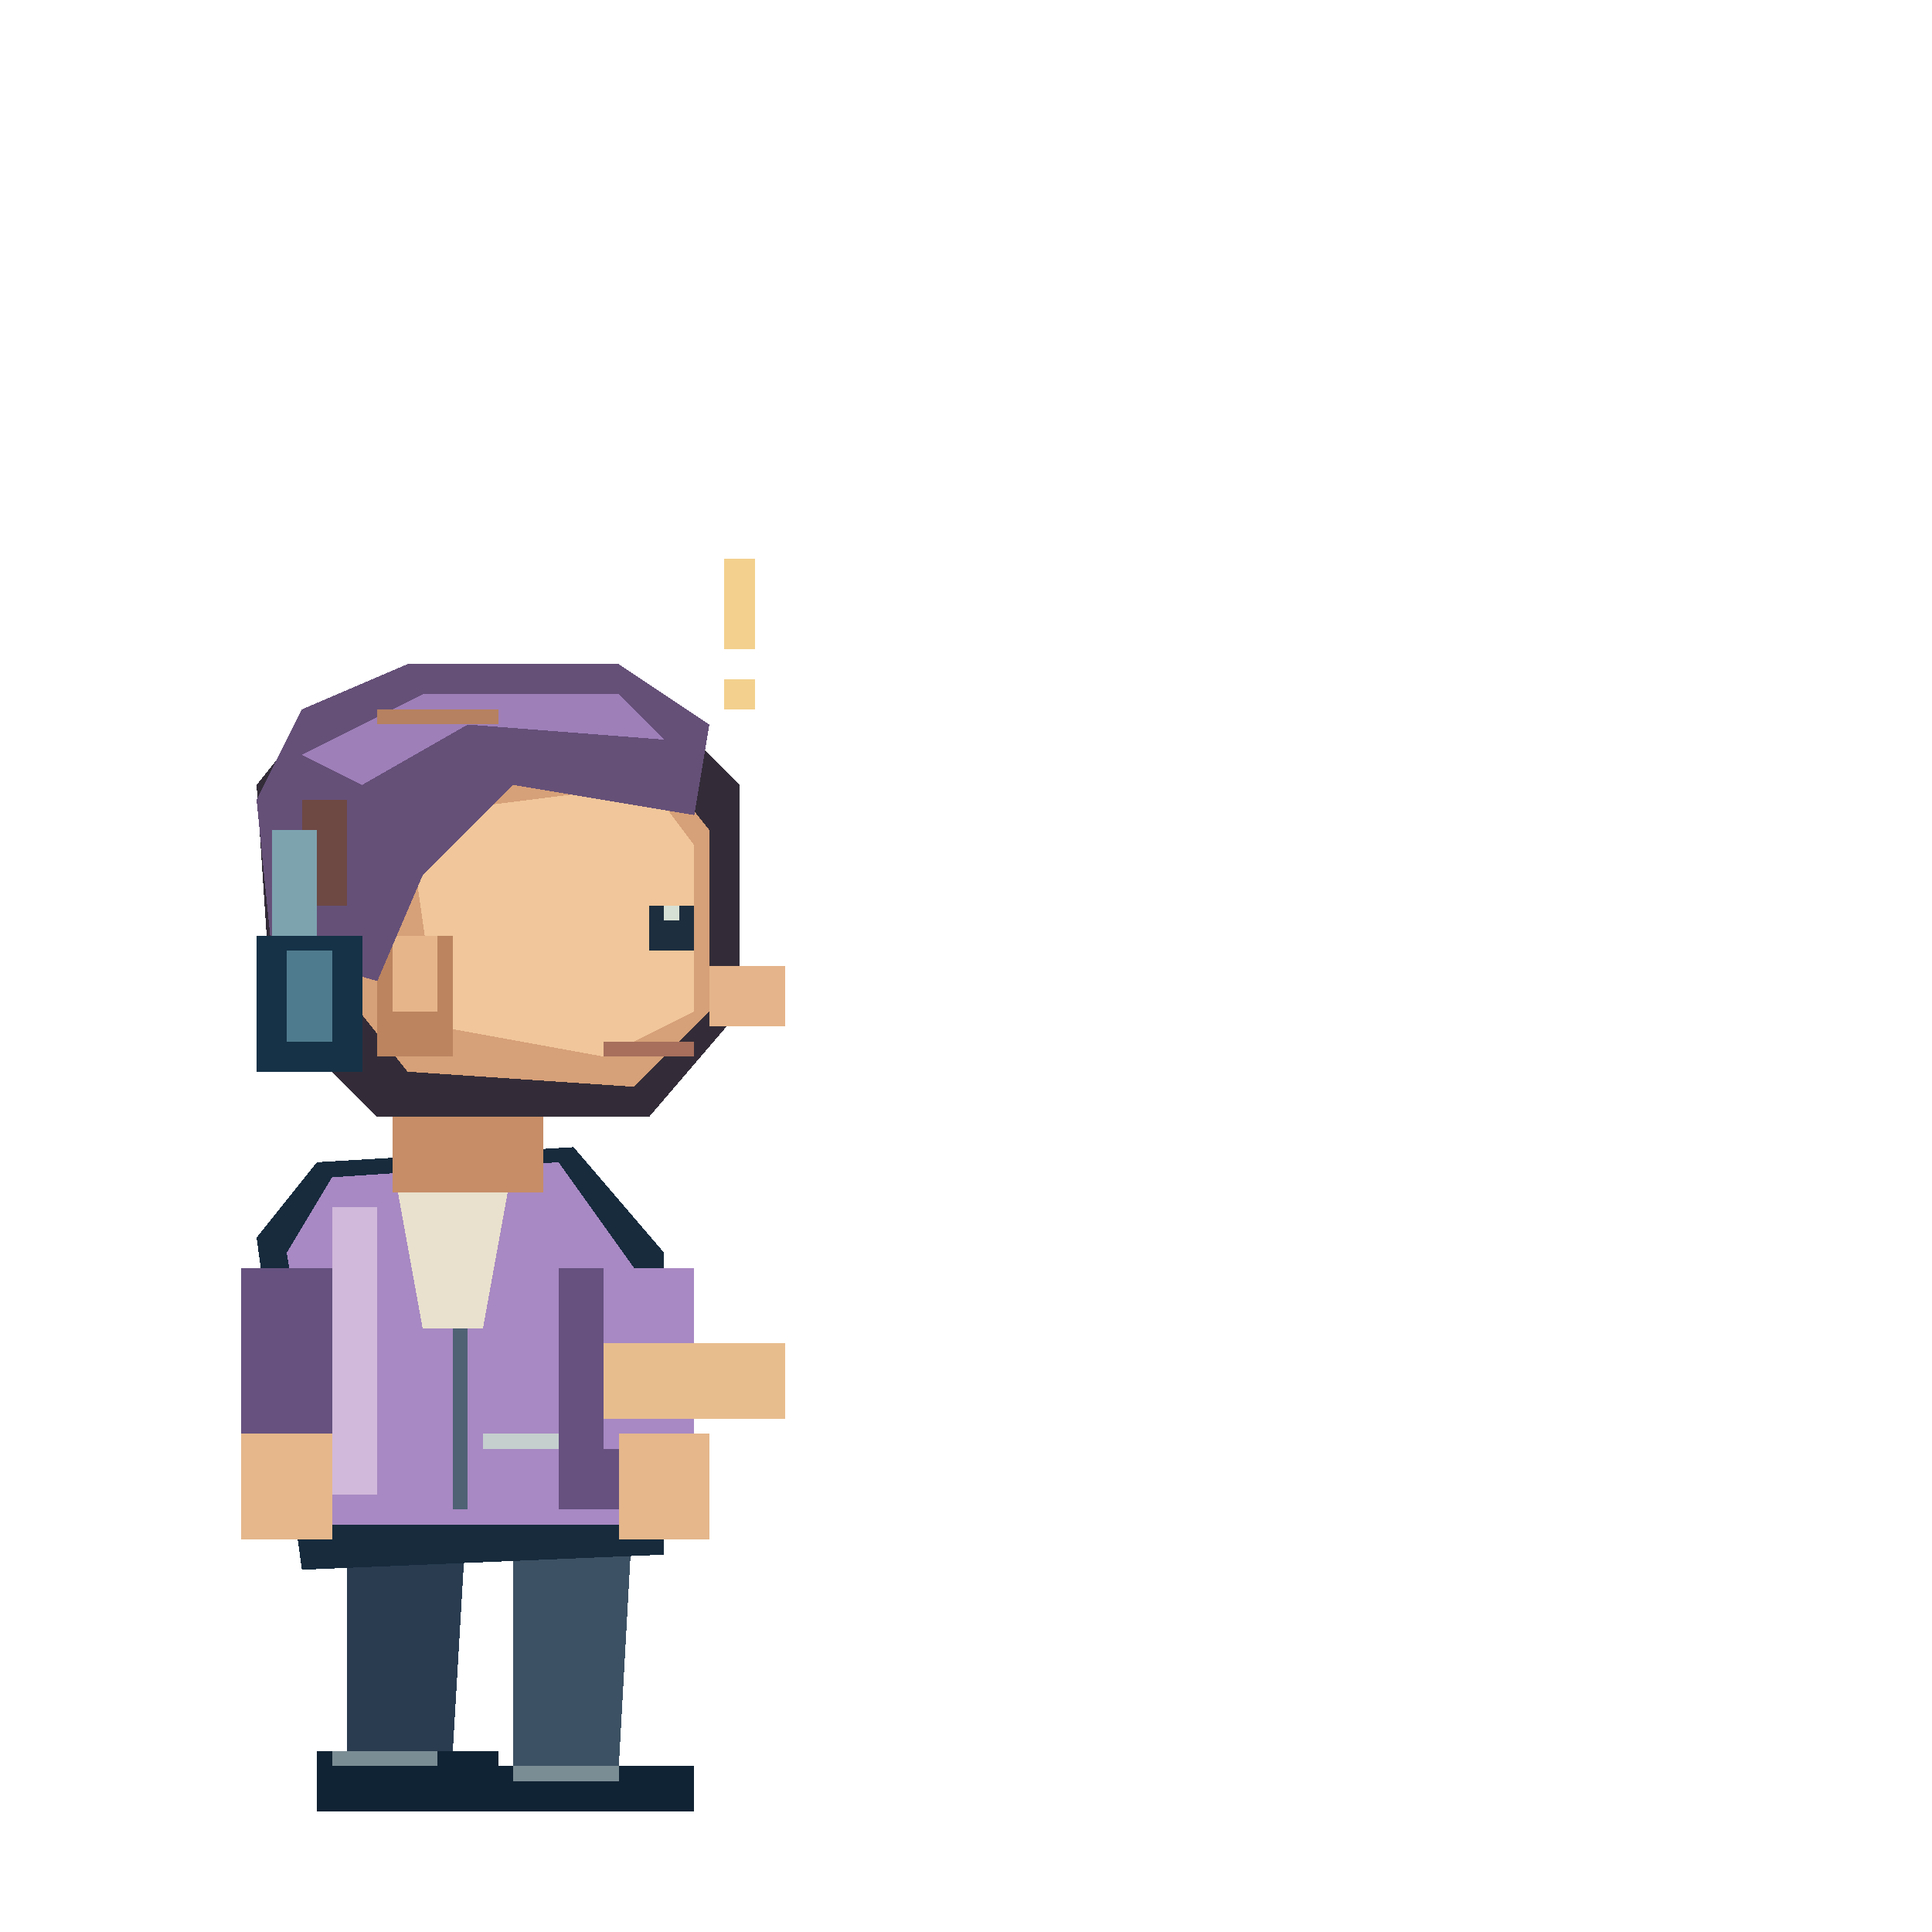
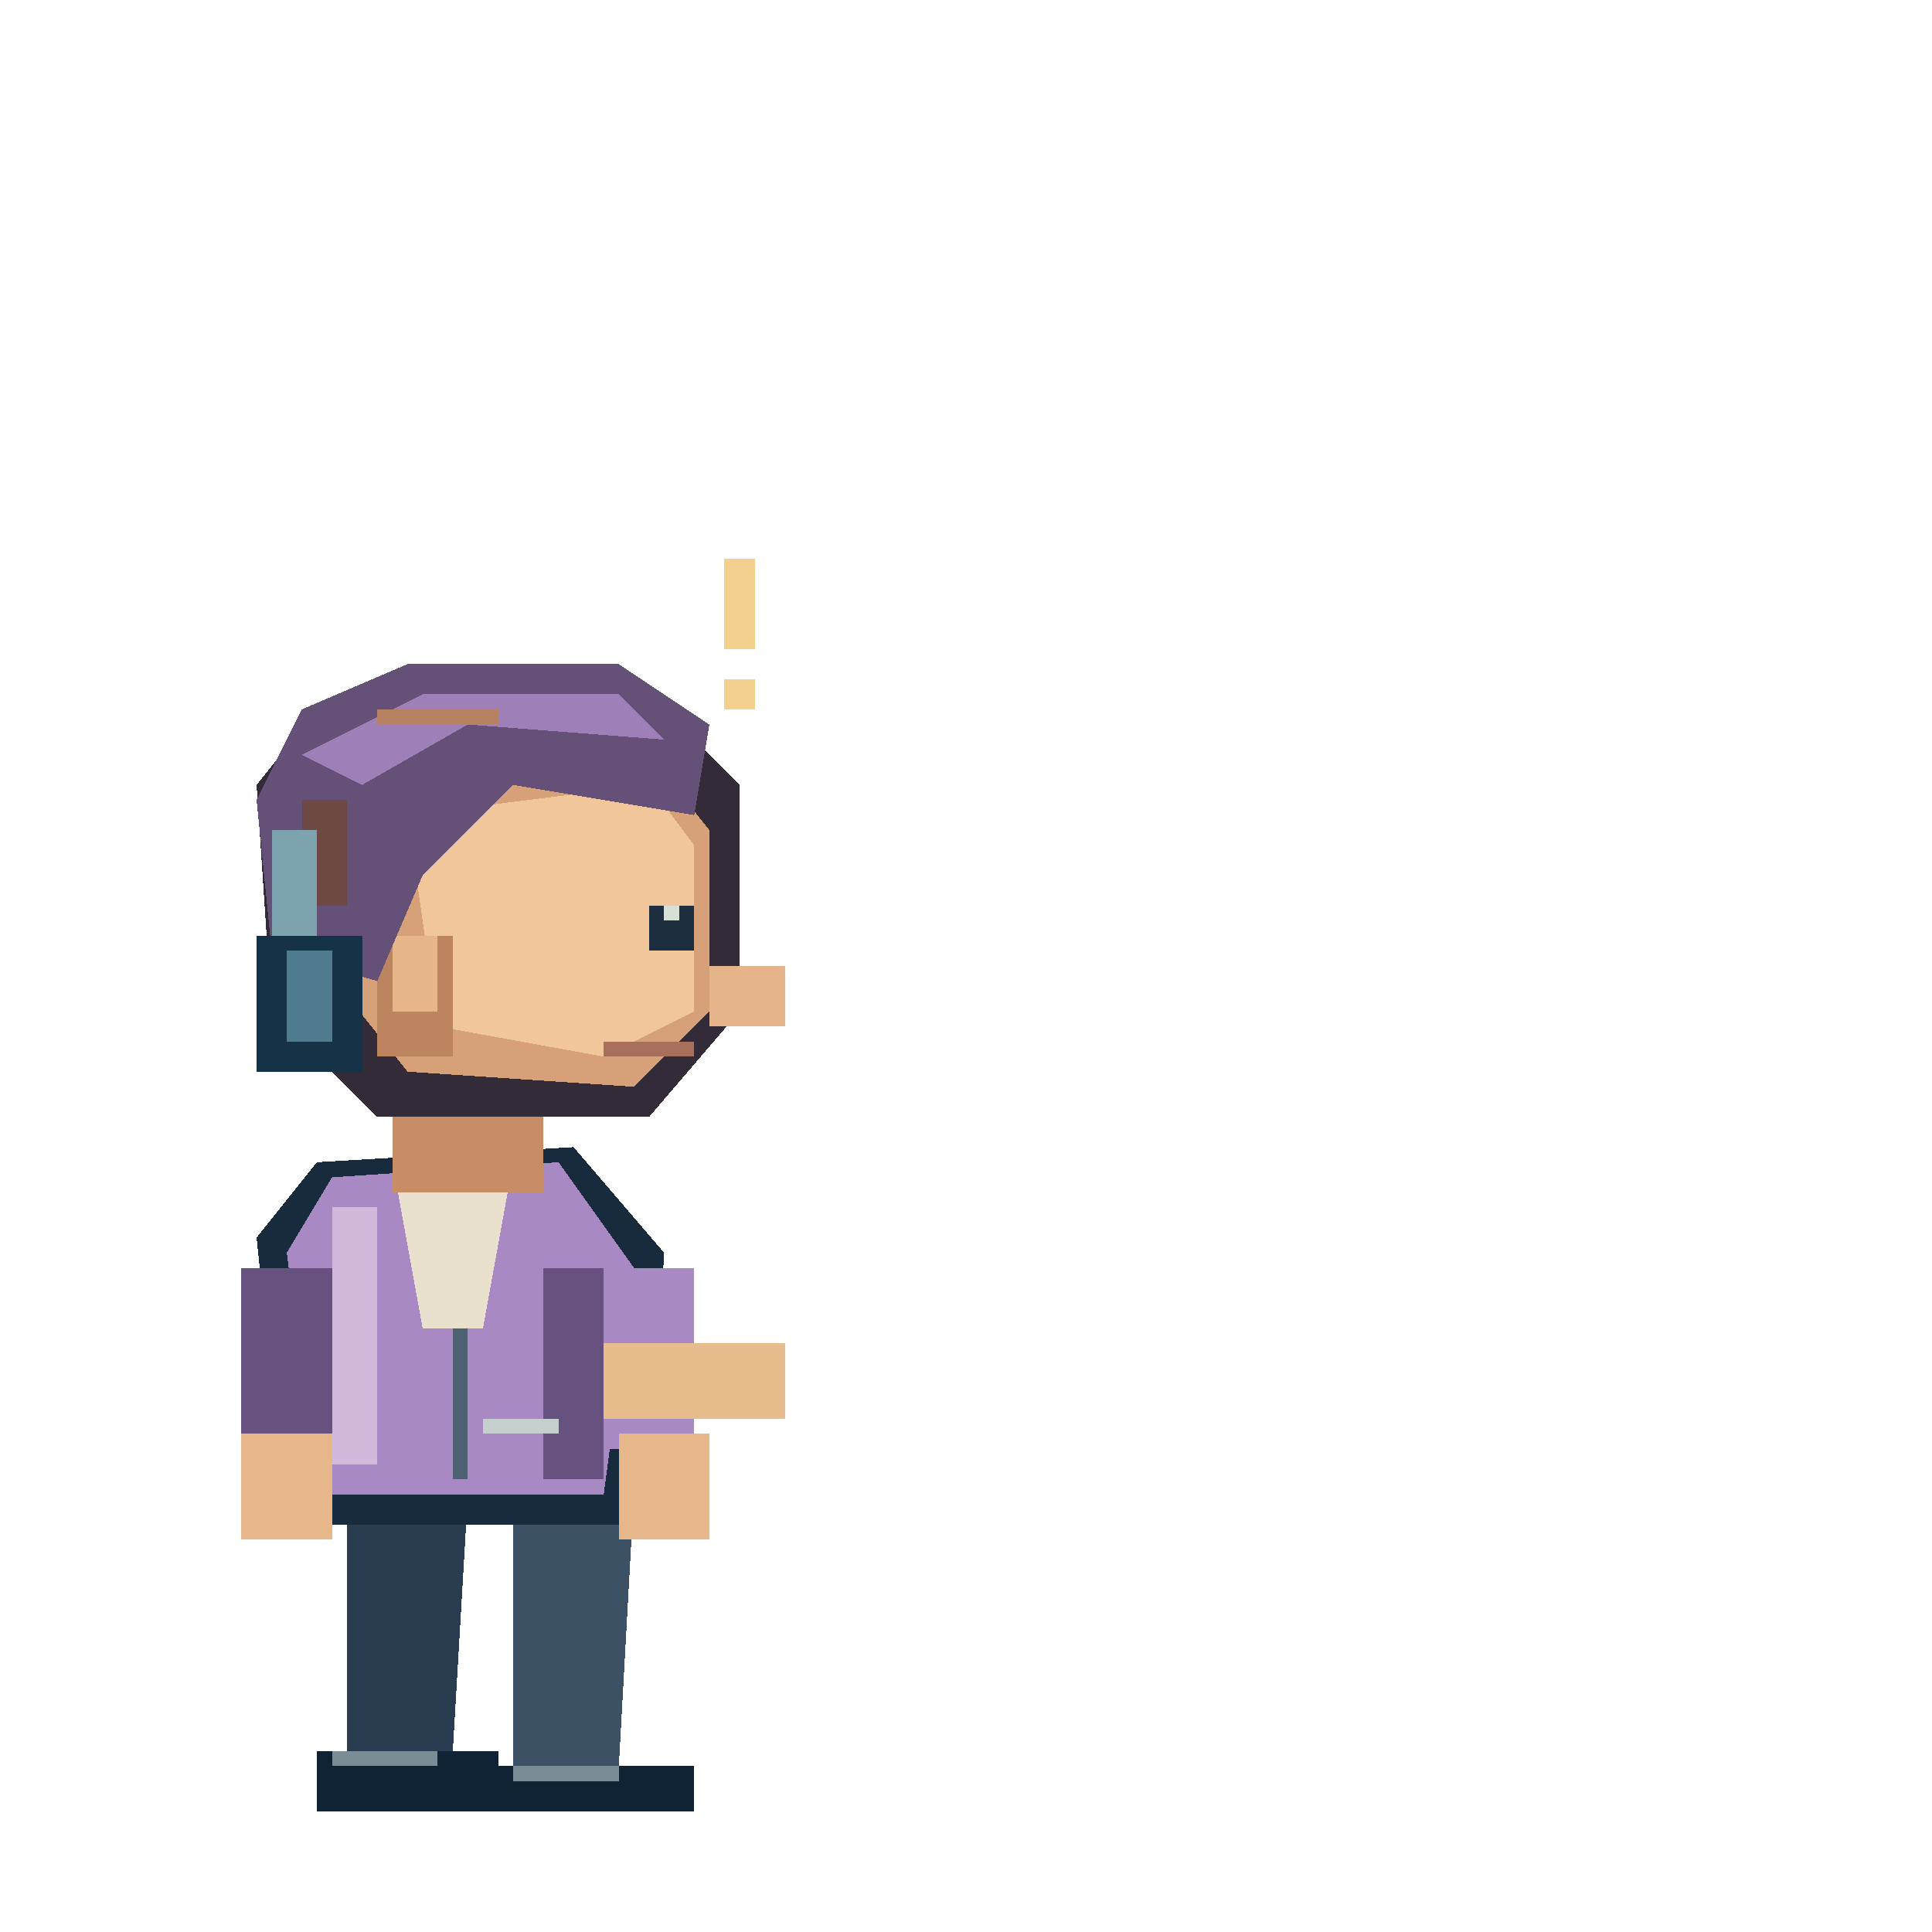
<svg xmlns="http://www.w3.org/2000/svg" width="128" height="128" viewBox="0 0 128 128" shape-rendering="crispEdges">
  <polygon points="23,99 31,99 30,116 23,116" fill="#293c50" />
  <polygon points="34,99 42,99 41,117 34,117" fill="#3c5163" />
  <rect x="21" y="116" width="12" height="4" fill="#102334" />
  <rect x="33" y="117" width="13" height="3" fill="#102334" />
  <rect x="22" y="116" width="7" height="1" fill="#7b8d94" />
  <rect x="34" y="117" width="7" height="1" fill="#7b8d94" />
-   <polygon points="21,77 38,76 44,83 44,103 20,104 17,82" fill="#172b3d" />
-   <polygon points="22,78 37,77 42,84 41,101 22,101 19,83" fill="#a889c3" />
-   <rect x="22" y="80" width="3" height="19" fill="#d1b9db" />
-   <rect x="37" y="84" width="4" height="16" fill="#66517f" />
+   <polygon points="21,77 38,76 44,83 43,101 19,101 17,82" fill="#172b3d" />
+   <polygon points="22,78 37,77 42,84 40,99 21,99 19,83" fill="#a889c3" />
+   <rect x="22" y="80" width="3" height="17" fill="#d1b9db" />
+   <rect x="36" y="84" width="4" height="14" fill="#66517f" />
  <polygon points="26,77 34,77 32,88 28,88" fill="#e9e1cd" />
-   <rect x="30" y="88" width="1" height="12" fill="#4e6274" />
-   <rect x="32" y="95" width="5" height="1" fill="#c5cfce" />
+   <rect x="30" y="88" width="1" height="10" fill="#4e6274" />
+   <rect x="32" y="94" width="5" height="1" fill="#c5cfce" />
  <rect x="26" y="71" width="10" height="8" fill="#c68d67" />
  <polygon points="17,52 21,47 43,46 49,52 49,67 43,74 25,74 18,67" fill="#332c38" />
  <polygon points="23,52 43,50 47,55 47,67 42,72 27,71 23,66" fill="#d6a078" />
  <polygon points="27,54 43,52 46,56 46,67 40,70 29,68" fill="#f0c69a" />
  <rect x="43" y="60" width="3" height="3" fill="#1d2e3e" />
  <rect x="44" y="60" width="1" height="1" fill="#d7e0d4" />
  <rect x="47" y="64" width="5" height="4" fill="#e5b48a" />
  <rect x="40" y="69" width="6" height="1" fill="#a76f5c" />
  <rect x="25" y="62" width="5" height="8" fill="#bc845f" />
  <rect x="26" y="62" width="3" height="5" fill="#e6b68a" />
  <polygon points="17,53 20,47 27,44 41,44 47,48 46,54 34,52 28,58 25,65 18,63" fill="#655078" />
  <polygon points="20,50 28,46 41,46 44,49 31,48 24,52" fill="#9e7fb8" />
  <rect x="20" y="53" width="3" height="7" fill="#6e4843" />
  <rect x="25" y="47" width="8" height="1" fill="#b68160" />
  <rect x="18" y="55" width="3" height="12" fill="#7da3af" />
  <rect x="17" y="62" width="7" height="9" fill="#153247" />
  <rect x="19" y="63" width="3" height="6" fill="#4f7b8e" />
  <rect x="16" y="84" width="6" height="12" fill="#66517f" />
  <rect x="16" y="95" width="6" height="7" fill="#e5b78b" />
  <rect x="40" y="84" width="6" height="12" fill="#a889c3" />
  <rect x="41" y="95" width="6" height="7" fill="#e5b78b" />
  <rect x="40" y="89" width="12" height="5" fill="#e8bd8e" />
  <rect x="48" y="37" width="2" height="6" fill="#f3d08d" />
  <rect x="48" y="45" width="2" height="2" fill="#f3d08d" />
</svg>
